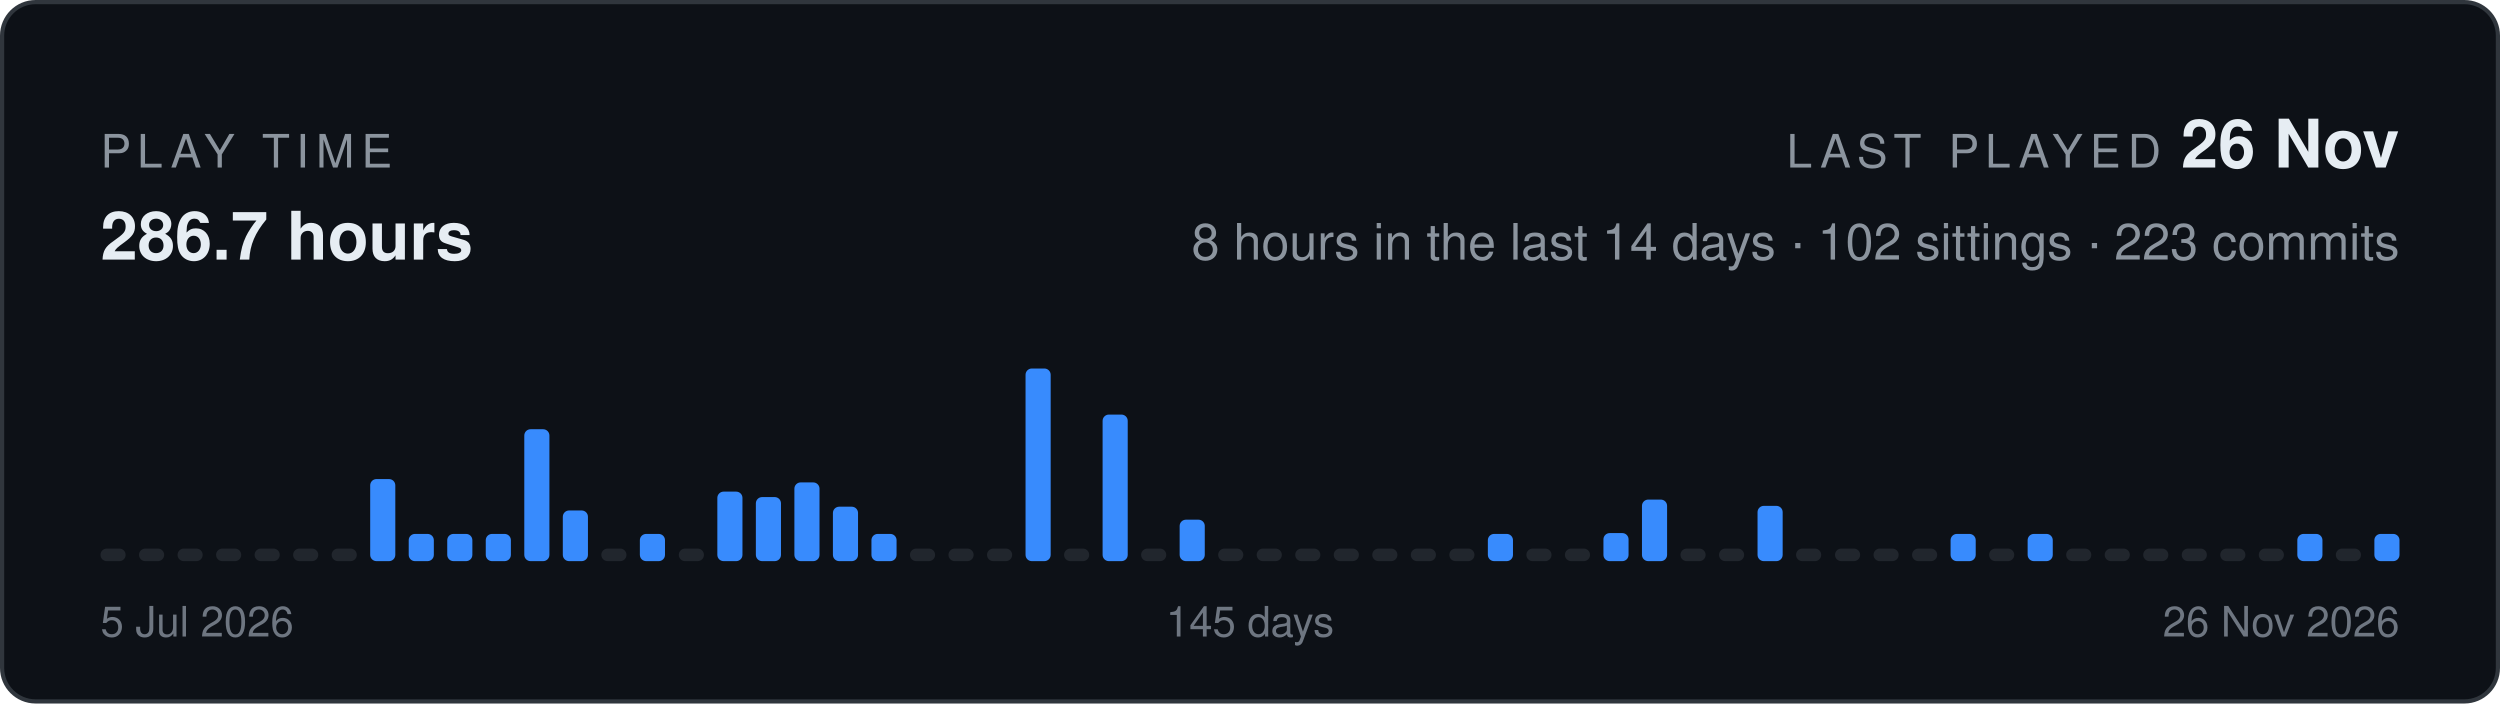
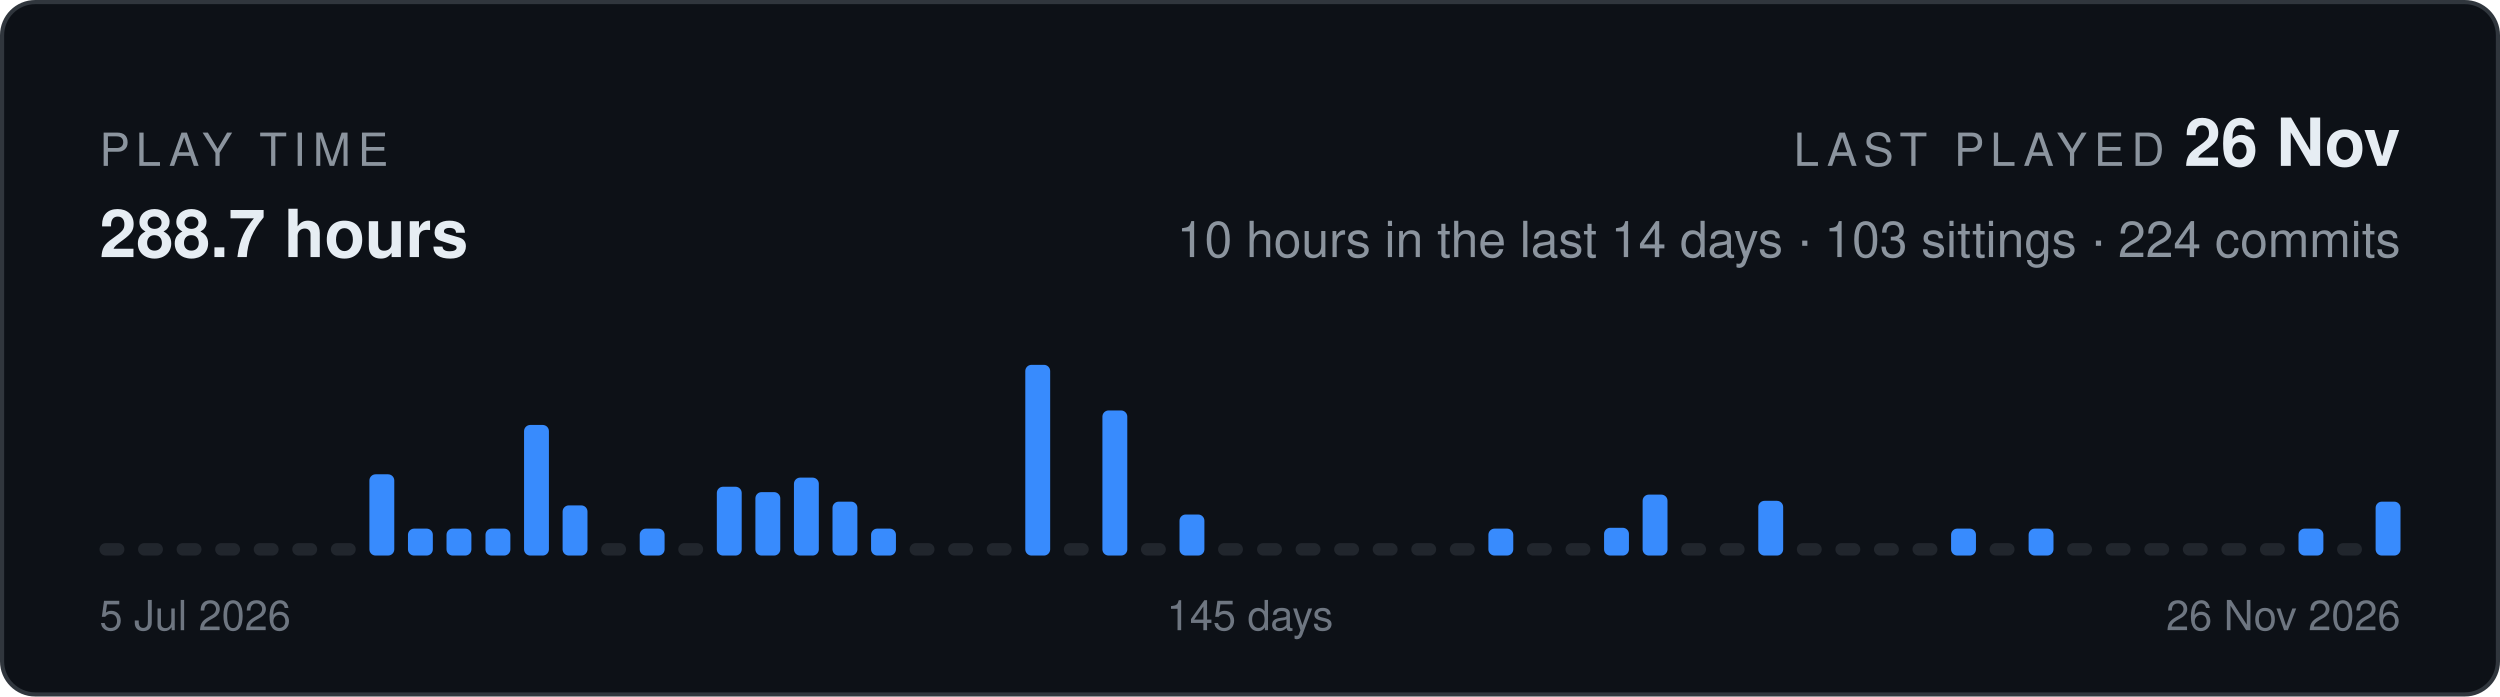
- <svg xmlns="http://www.w3.org/2000/svg" width="597" height="168" viewBox="0 0 597 168" role="img" aria-label="Play time: 286.7 hours over 223 commits, last played 26 Nov">
+ <svg xmlns="http://www.w3.org/2000/svg" width="603" height="168" viewBox="0 0 603 168" role="img" aria-label="Play time: 288.7 hours over 224 commits, last played 26 Nov">
  <style>
    .card { fill: #0d1117; stroke: #30363d }
    text { font-family: -apple-system, BlinkMacSystemFont, "Segoe UI", Helvetica, Arial, sans-serif }
    .label { font-size: 11px; letter-spacing: 1.7px; fill: #8b949e }
    .stat { font-size: 16px; font-weight: 600; letter-spacing: normal; fill: #e6edf3 }
    .note { font-size: 12px; fill: #8b949e }
    .axis { font-size: 10px; fill: #6e7681 }
    .bar { fill: #388bfd }
    .bar-quiet { fill: #21262d }
  </style>
-   <rect class="card" x="0.5" y="0.5" width="596" height="167" rx="8" />
+   <rect class="card" x="0.5" y="0.5" width="602" height="167" rx="8" />
  <text class="label" x="24" y="40">PLAY TIME</text>
-   <text class="stat" x="24" y="62">286.7 hours</text>
-   <text class="label" x="573" y="40" text-anchor="end">LAST PLAYED <tspan class="stat">26 Nov</tspan>
+   <text class="stat" x="24" y="62">288.7 hours</text>
+   <text class="label" x="579" y="40" text-anchor="end">LAST PLAYED <tspan class="stat">26 Nov</tspan>
  </text>
-   <text class="note" x="573" y="62" text-anchor="end">8 hours in the last 14 days   ·   102 sittings   ·   223 commits</text>
+   <text class="note" x="579" y="62" text-anchor="end">10 hours in the last 14 days   ·   103 sittings   ·   224 commits</text>
  <rect class="bar-quiet" x="24.0" y="131.0" width="6" height="3.0" rx="1.5" />
-   <rect class="bar-quiet" x="33.2" y="131.0" width="6" height="3.0" rx="1.5" />
-   <rect class="bar-quiet" x="42.4" y="131.0" width="6" height="3.0" rx="1.5" />
-   <rect class="bar-quiet" x="51.6" y="131.0" width="6" height="3.0" rx="1.5" />
-   <rect class="bar-quiet" x="60.8" y="131.0" width="6" height="3.0" rx="1.5" />
-   <rect class="bar-quiet" x="70.0" y="131.0" width="6" height="3.0" rx="1.5" />
-   <rect class="bar-quiet" x="79.2" y="131.0" width="6" height="3.0" rx="1.5" />
-   <rect class="bar" x="88.4" y="114.4" width="6" height="19.6" rx="1.5" />
-   <rect class="bar" x="97.6" y="127.5" width="6" height="6.5" rx="1.5" />
-   <rect class="bar" x="106.8" y="127.5" width="6" height="6.5" rx="1.5" />
-   <rect class="bar" x="116.0" y="127.5" width="6" height="6.5" rx="1.5" />
-   <rect class="bar" x="125.2" y="102.5" width="6" height="31.5" rx="1.5" />
-   <rect class="bar" x="134.4" y="121.9" width="6" height="12.1" rx="1.5" />
-   <rect class="bar-quiet" x="143.6" y="131.0" width="6" height="3.0" rx="1.5" />
-   <rect class="bar" x="152.8" y="127.5" width="6" height="6.5" rx="1.5" />
-   <rect class="bar-quiet" x="162.1" y="131.0" width="6" height="3.0" rx="1.5" />
-   <rect class="bar" x="171.3" y="117.4" width="6" height="16.6" rx="1.5" />
-   <rect class="bar" x="180.5" y="118.7" width="6" height="15.3" rx="1.5" />
-   <rect class="bar" x="189.7" y="115.2" width="6" height="18.8" rx="1.5" />
-   <rect class="bar" x="198.9" y="121.0" width="6" height="13.0" rx="1.5" />
-   <rect class="bar" x="208.1" y="127.5" width="6" height="6.5" rx="1.5" />
-   <rect class="bar-quiet" x="217.3" y="131.0" width="6" height="3.0" rx="1.5" />
-   <rect class="bar-quiet" x="226.5" y="131.0" width="6" height="3.0" rx="1.5" />
-   <rect class="bar-quiet" x="235.7" y="131.0" width="6" height="3.0" rx="1.5" />
-   <rect class="bar" x="244.9" y="88.0" width="6" height="46.0" rx="1.5" />
-   <rect class="bar-quiet" x="254.1" y="131.0" width="6" height="3.0" rx="1.5" />
-   <rect class="bar" x="263.3" y="99.0" width="6" height="35.0" rx="1.5" />
-   <rect class="bar-quiet" x="272.5" y="131.0" width="6" height="3.0" rx="1.5" />
-   <rect class="bar" x="281.7" y="124.1" width="6" height="9.9" rx="1.5" />
-   <rect class="bar-quiet" x="290.9" y="131.0" width="6" height="3.0" rx="1.5" />
-   <rect class="bar-quiet" x="300.1" y="131.0" width="6" height="3.0" rx="1.5" />
-   <rect class="bar-quiet" x="309.3" y="131.0" width="6" height="3.0" rx="1.5" />
-   <rect class="bar-quiet" x="318.5" y="131.0" width="6" height="3.0" rx="1.5" />
-   <rect class="bar-quiet" x="327.7" y="131.0" width="6" height="3.0" rx="1.5" />
-   <rect class="bar-quiet" x="336.9" y="131.0" width="6" height="3.0" rx="1.5" />
-   <rect class="bar-quiet" x="346.1" y="131.0" width="6" height="3.0" rx="1.5" />
-   <rect class="bar" x="355.3" y="127.5" width="6" height="6.5" rx="1.5" />
-   <rect class="bar-quiet" x="364.5" y="131.0" width="6" height="3.0" rx="1.5" />
-   <rect class="bar-quiet" x="373.7" y="131.0" width="6" height="3.0" rx="1.5" />
-   <rect class="bar" x="382.9" y="127.3" width="6" height="6.7" rx="1.5" />
-   <rect class="bar" x="392.1" y="119.3" width="6" height="14.7" rx="1.5" />
-   <rect class="bar-quiet" x="401.3" y="131.0" width="6" height="3.0" rx="1.5" />
-   <rect class="bar-quiet" x="410.5" y="131.0" width="6" height="3.0" rx="1.5" />
-   <rect class="bar" x="419.7" y="120.8" width="6" height="13.2" rx="1.5" />
-   <rect class="bar-quiet" x="428.9" y="131.0" width="6" height="3.0" rx="1.5" />
-   <rect class="bar-quiet" x="438.2" y="131.0" width="6" height="3.0" rx="1.5" />
-   <rect class="bar-quiet" x="447.4" y="131.0" width="6" height="3.0" rx="1.5" />
-   <rect class="bar-quiet" x="456.6" y="131.0" width="6" height="3.0" rx="1.5" />
-   <rect class="bar" x="465.8" y="127.5" width="6" height="6.5" rx="1.5" />
-   <rect class="bar-quiet" x="475.0" y="131.0" width="6" height="3.0" rx="1.5" />
-   <rect class="bar" x="484.2" y="127.5" width="6" height="6.5" rx="1.5" />
-   <rect class="bar-quiet" x="493.4" y="131.0" width="6" height="3.0" rx="1.5" />
-   <rect class="bar-quiet" x="502.6" y="131.0" width="6" height="3.0" rx="1.5" />
-   <rect class="bar-quiet" x="511.8" y="131.0" width="6" height="3.0" rx="1.5" />
-   <rect class="bar-quiet" x="521.0" y="131.0" width="6" height="3.0" rx="1.5" />
-   <rect class="bar-quiet" x="530.2" y="131.0" width="6" height="3.0" rx="1.5" />
-   <rect class="bar-quiet" x="539.4" y="131.0" width="6" height="3.0" rx="1.5" />
-   <rect class="bar" x="548.6" y="127.5" width="6" height="6.5" rx="1.5" />
-   <rect class="bar-quiet" x="557.8" y="131.0" width="6" height="3.0" rx="1.5" />
-   <rect class="bar" x="567.0" y="127.5" width="6" height="6.5" rx="1.5" />
+   <rect class="bar-quiet" x="33.3" y="131.0" width="6" height="3.0" rx="1.5" />
+   <rect class="bar-quiet" x="42.6" y="131.0" width="6" height="3.0" rx="1.5" />
+   <rect class="bar-quiet" x="51.9" y="131.0" width="6" height="3.0" rx="1.5" />
+   <rect class="bar-quiet" x="61.2" y="131.0" width="6" height="3.0" rx="1.5" />
+   <rect class="bar-quiet" x="70.5" y="131.0" width="6" height="3.0" rx="1.5" />
+   <rect class="bar-quiet" x="79.8" y="131.0" width="6" height="3.0" rx="1.5" />
+   <rect class="bar" x="89.1" y="114.4" width="6" height="19.6" rx="1.5" />
+   <rect class="bar" x="98.4" y="127.5" width="6" height="6.5" rx="1.5" />
+   <rect class="bar" x="107.7" y="127.5" width="6" height="6.5" rx="1.5" />
+   <rect class="bar" x="117.1" y="127.5" width="6" height="6.5" rx="1.5" />
+   <rect class="bar" x="126.4" y="102.5" width="6" height="31.5" rx="1.5" />
+   <rect class="bar" x="135.7" y="121.9" width="6" height="12.1" rx="1.5" />
+   <rect class="bar-quiet" x="145.0" y="131.0" width="6" height="3.0" rx="1.5" />
+   <rect class="bar" x="154.3" y="127.5" width="6" height="6.5" rx="1.5" />
+   <rect class="bar-quiet" x="163.6" y="131.0" width="6" height="3.0" rx="1.5" />
+   <rect class="bar" x="172.9" y="117.4" width="6" height="16.6" rx="1.5" />
+   <rect class="bar" x="182.2" y="118.7" width="6" height="15.3" rx="1.5" />
+   <rect class="bar" x="191.5" y="115.2" width="6" height="18.8" rx="1.5" />
+   <rect class="bar" x="200.8" y="121.0" width="6" height="13.0" rx="1.5" />
+   <rect class="bar" x="210.1" y="127.5" width="6" height="6.5" rx="1.5" />
+   <rect class="bar-quiet" x="219.4" y="131.0" width="6" height="3.0" rx="1.5" />
+   <rect class="bar-quiet" x="228.7" y="131.0" width="6" height="3.0" rx="1.5" />
+   <rect class="bar-quiet" x="238.0" y="131.0" width="6" height="3.0" rx="1.5" />
+   <rect class="bar" x="247.3" y="88.0" width="6" height="46.0" rx="1.5" />
+   <rect class="bar-quiet" x="256.6" y="131.0" width="6" height="3.0" rx="1.5" />
+   <rect class="bar" x="265.9" y="99.0" width="6" height="35.0" rx="1.5" />
+   <rect class="bar-quiet" x="275.2" y="131.0" width="6" height="3.0" rx="1.5" />
+   <rect class="bar" x="284.5" y="124.1" width="6" height="9.9" rx="1.5" />
+   <rect class="bar-quiet" x="293.8" y="131.0" width="6" height="3.0" rx="1.5" />
+   <rect class="bar-quiet" x="303.2" y="131.0" width="6" height="3.0" rx="1.5" />
+   <rect class="bar-quiet" x="312.5" y="131.0" width="6" height="3.0" rx="1.5" />
+   <rect class="bar-quiet" x="321.8" y="131.0" width="6" height="3.0" rx="1.5" />
+   <rect class="bar-quiet" x="331.1" y="131.0" width="6" height="3.0" rx="1.5" />
+   <rect class="bar-quiet" x="340.4" y="131.0" width="6" height="3.0" rx="1.5" />
+   <rect class="bar-quiet" x="349.7" y="131.0" width="6" height="3.0" rx="1.5" />
+   <rect class="bar" x="359.0" y="127.5" width="6" height="6.5" rx="1.5" />
+   <rect class="bar-quiet" x="368.3" y="131.0" width="6" height="3.0" rx="1.5" />
+   <rect class="bar-quiet" x="377.6" y="131.0" width="6" height="3.0" rx="1.5" />
+   <rect class="bar" x="386.9" y="127.3" width="6" height="6.7" rx="1.5" />
+   <rect class="bar" x="396.2" y="119.3" width="6" height="14.7" rx="1.5" />
+   <rect class="bar-quiet" x="405.5" y="131.0" width="6" height="3.0" rx="1.5" />
+   <rect class="bar-quiet" x="414.8" y="131.0" width="6" height="3.0" rx="1.5" />
+   <rect class="bar" x="424.1" y="120.8" width="6" height="13.2" rx="1.5" />
+   <rect class="bar-quiet" x="433.4" y="131.0" width="6" height="3.0" rx="1.5" />
+   <rect class="bar-quiet" x="442.7" y="131.0" width="6" height="3.0" rx="1.5" />
+   <rect class="bar-quiet" x="452.0" y="131.0" width="6" height="3.0" rx="1.5" />
+   <rect class="bar-quiet" x="461.3" y="131.0" width="6" height="3.0" rx="1.5" />
+   <rect class="bar" x="470.6" y="127.5" width="6" height="6.5" rx="1.5" />
+   <rect class="bar-quiet" x="479.9" y="131.0" width="6" height="3.0" rx="1.5" />
+   <rect class="bar" x="489.3" y="127.5" width="6" height="6.5" rx="1.5" />
+   <rect class="bar-quiet" x="498.6" y="131.0" width="6" height="3.0" rx="1.5" />
+   <rect class="bar-quiet" x="507.9" y="131.0" width="6" height="3.0" rx="1.5" />
+   <rect class="bar-quiet" x="517.2" y="131.0" width="6" height="3.0" rx="1.5" />
+   <rect class="bar-quiet" x="526.5" y="131.0" width="6" height="3.0" rx="1.5" />
+   <rect class="bar-quiet" x="535.8" y="131.0" width="6" height="3.0" rx="1.5" />
+   <rect class="bar-quiet" x="545.1" y="131.0" width="6" height="3.0" rx="1.5" />
+   <rect class="bar" x="554.4" y="127.5" width="6" height="6.5" rx="1.5" />
+   <rect class="bar-quiet" x="563.7" y="131.0" width="6" height="3.0" rx="1.5" />
+   <rect class="bar" x="573.0" y="121.0" width="6" height="13.0" rx="1.5" />
  <text class="axis" x="24" y="152">5 Jul 2026</text>
-   <text class="axis" x="298.5" y="152" text-anchor="middle">145 days</text>
-   <text class="axis" x="573" y="152" text-anchor="end">26 Nov 2026</text>
+   <text class="axis" x="301.5" y="152" text-anchor="middle">145 days</text>
+   <text class="axis" x="579" y="152" text-anchor="end">26 Nov 2026</text>
</svg>
